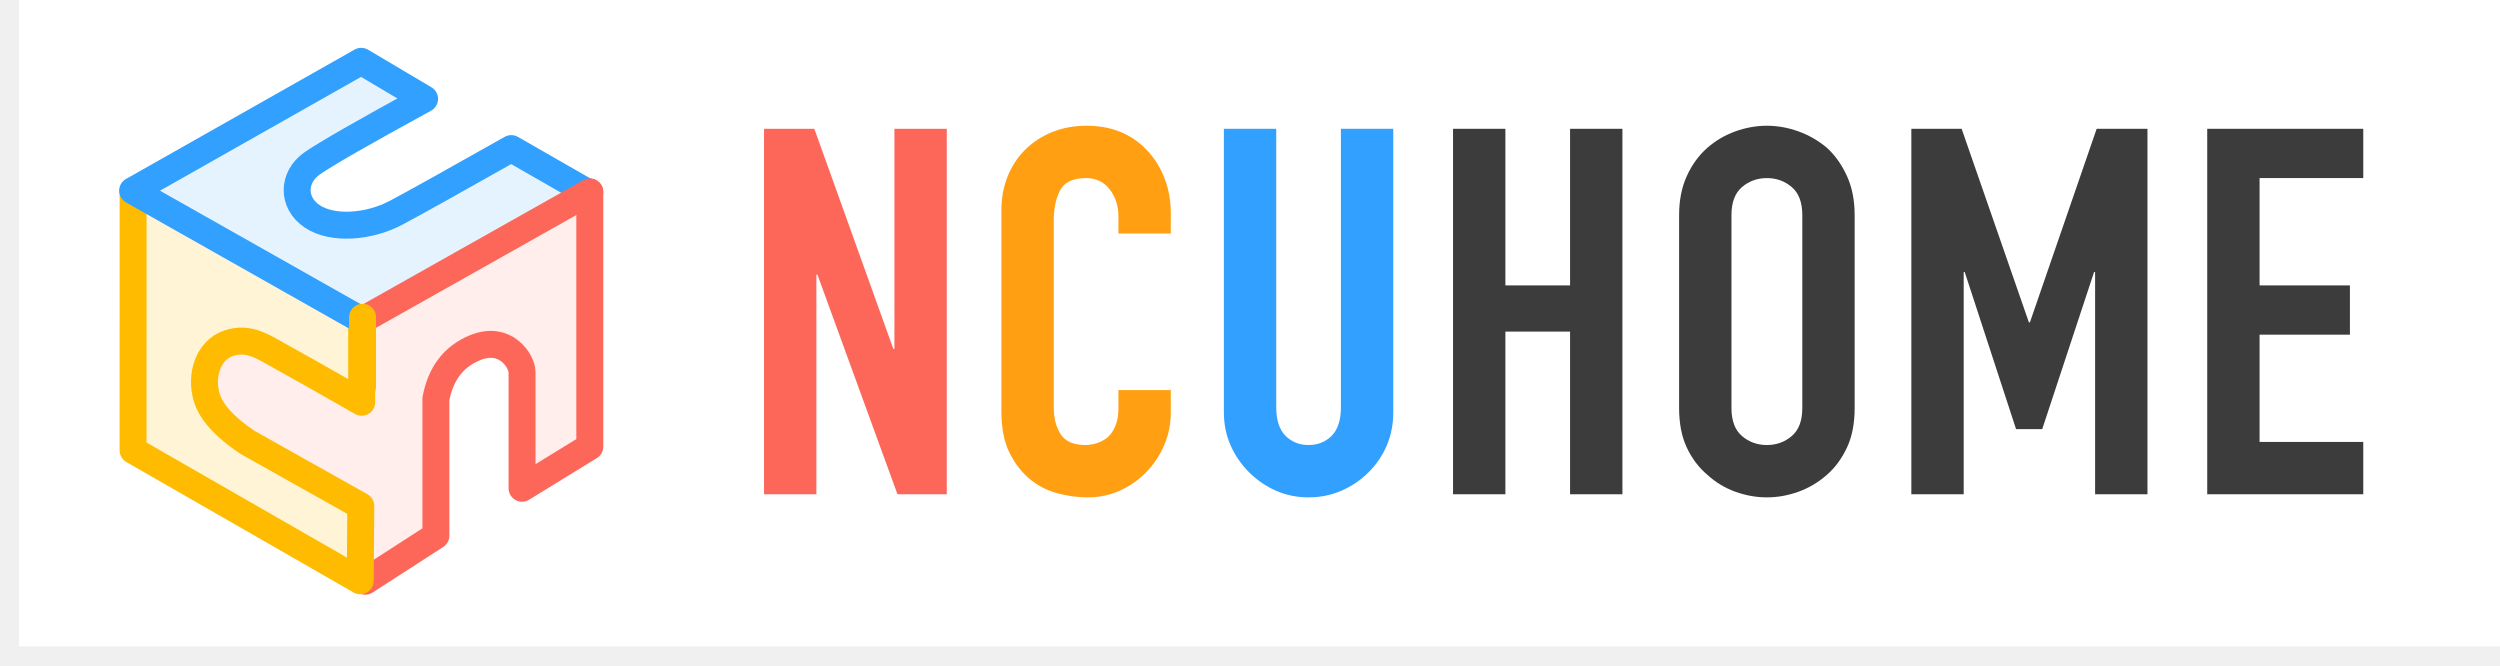
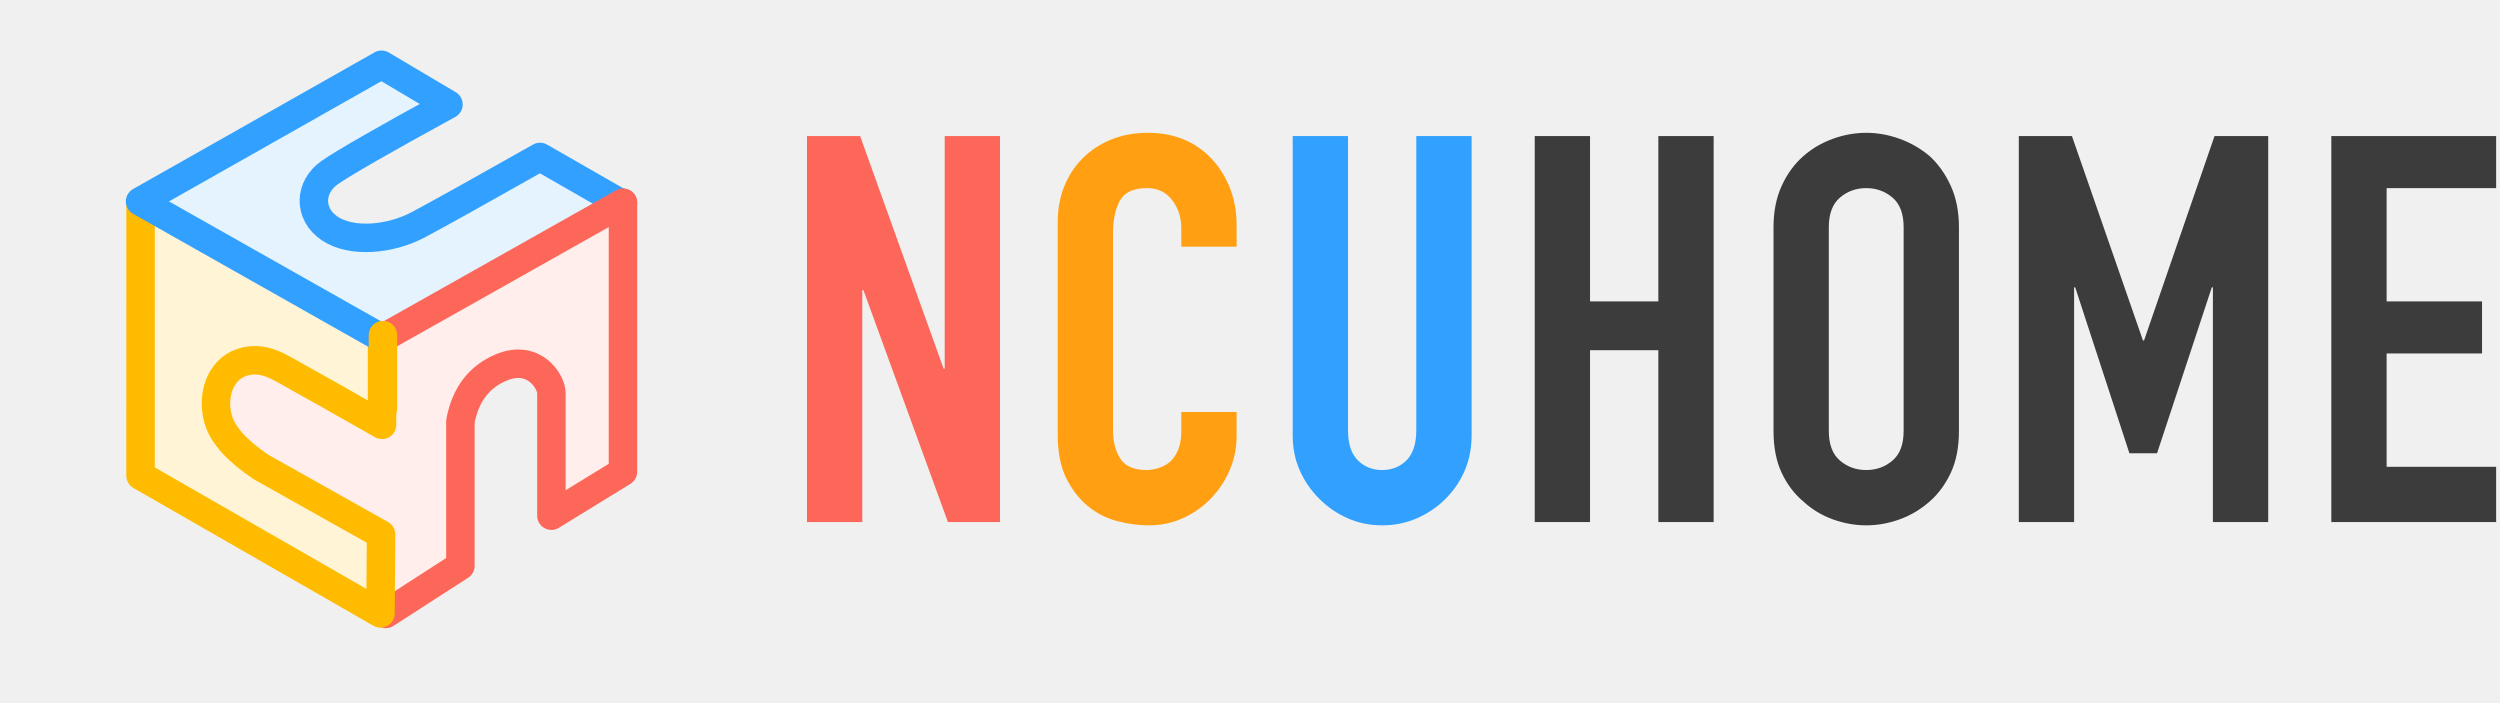
- <svg xmlns="http://www.w3.org/2000/svg" width="263px" height="70px" viewBox="0 0 263 70" version="1.1">
+ <svg xmlns="http://www.w3.org/2000/svg" width="249px" height="70px" viewBox="0 0 249 70" version="1.1">
  <g id="Vega" stroke="none" stroke-width="1" fill="none" fill-rule="evenodd">
    <g id="iPhone-X备份" transform="translate(-40, -595)">
      <g id="编组-3" transform="translate(42, 595)">
-         <rect id="矩形" fill="#FFFFFF" x="0" y="0" width="261" height="68" />
        <g id="NCUHOME" transform="translate(78.376, 13.228)" fill-rule="nonzero">
          <polygon id="N" fill="#FD675A" points="5.508 38.772 5.508 15.66 5.616 15.66 14.04 38.772 19.224 38.772 19.224 0.324 13.716 0.324 13.716 23.49 13.608 23.49 5.292 0.324 0 0.324 0 38.772" />
          <path d="M34.043,39.096 C35.267,39.096 36.41,38.853 37.472,38.367 C38.534,37.881 39.461,37.224 40.253,36.396 C41.045,35.568 41.666,34.623 42.116,33.561 C42.566,32.499 42.791,31.374 42.791,30.186 L42.791,30.186 L42.791,27.81 L37.283,27.81 L37.283,29.7 C37.283,30.456 37.175,31.086 36.959,31.59 C36.743,32.094 36.473,32.49 36.149,32.778 C35.789,33.066 35.402,33.273 34.988,33.399 C34.574,33.525 34.187,33.588 33.827,33.588 C32.567,33.588 31.694,33.21 31.208,32.454 C30.722,31.698 30.479,30.762 30.479,29.646 L30.479,29.646 L30.479,9.99 C30.479,8.694 30.704,7.623 31.154,6.777 C31.604,5.931 32.513,5.508 33.881,5.508 C34.925,5.508 35.753,5.904 36.365,6.696 C36.977,7.488 37.283,8.424 37.283,9.504 L37.283,9.504 L37.283,11.34 L42.791,11.34 L42.791,9.18 C42.791,7.848 42.566,6.615 42.116,5.481 C41.666,4.347 41.045,3.366 40.253,2.538 C38.633,0.846 36.527,0 33.935,0 C32.603,0 31.388,0.225 30.29,0.675 C29.192,1.125 28.247,1.746 27.455,2.538 C26.663,3.33 26.051,4.266 25.619,5.346 C25.187,6.426 24.971,7.596 24.971,8.856 L24.971,8.856 L24.971,30.024 C24.971,31.788 25.25,33.237 25.808,34.371 C26.366,35.505 27.077,36.432 27.941,37.152 C28.805,37.872 29.777,38.376 30.857,38.664 C31.937,38.952 32.999,39.096 34.043,39.096 Z" id="C" fill="#FF9F11" />
          <path d="M57.286,39.096 C58.51,39.096 59.662,38.862 60.742,38.394 C61.822,37.926 62.776,37.278 63.604,36.45 C64.432,35.622 65.071,34.677 65.521,33.615 C65.971,32.553 66.196,31.392 66.196,30.132 L66.196,30.132 L66.196,0.324 L60.688,0.324 L60.688,29.592 C60.688,30.96 60.364,31.968 59.716,32.616 C59.068,33.264 58.258,33.588 57.286,33.588 C56.314,33.588 55.504,33.264 54.856,32.616 C54.208,31.968 53.884,30.96 53.884,29.592 L53.884,29.592 L53.884,0.324 L48.376,0.324 L48.376,30.132 C48.376,31.392 48.61,32.553 49.078,33.615 C49.546,34.677 50.194,35.622 51.022,36.45 C51.85,37.278 52.795,37.926 53.857,38.394 C54.919,38.862 56.062,39.096 57.286,39.096 Z" id="U" fill="#31A0FE" />
          <path d="M77.991,38.772 L77.991,21.654 L84.795,21.654 L84.795,38.772 L90.303,38.772 L90.303,0.324 L84.795,0.324 L84.795,16.794 L77.991,16.794 L77.991,0.324 L72.483,0.324 L72.483,38.772 L77.991,38.772 Z M105.5,39.096 C106.616,39.096 107.723,38.898 108.821,38.502 C109.919,38.106 110.918,37.512 111.818,36.72 C112.682,35.964 113.384,35.01 113.924,33.858 C114.464,32.706 114.734,31.32 114.734,29.7 L114.734,29.7 L114.734,9.396 C114.734,7.848 114.464,6.48 113.924,5.292 C113.384,4.104 112.682,3.114 111.818,2.322 C110.918,1.566 109.919,0.99 108.821,0.594 C107.723,0.198 106.616,0 105.5,0 C104.384,0 103.277,0.198 102.179,0.594 C101.081,0.99 100.1,1.566 99.236,2.322 C98.336,3.114 97.616,4.104 97.076,5.292 C96.536,6.48 96.266,7.848 96.266,9.396 L96.266,9.396 L96.266,29.7 C96.266,31.32 96.536,32.706 97.076,33.858 C97.616,35.01 98.336,35.964 99.236,36.72 C100.1,37.512 101.081,38.106 102.179,38.502 C103.277,38.898 104.384,39.096 105.5,39.096 Z M105.5,33.588 C104.492,33.588 103.619,33.273 102.881,32.643 C102.143,32.013 101.774,31.032 101.774,29.7 L101.774,29.7 L101.774,9.396 C101.774,8.064 102.143,7.083 102.881,6.453 C103.619,5.823 104.492,5.508 105.5,5.508 C106.508,5.508 107.381,5.823 108.119,6.453 C108.857,7.083 109.226,8.064 109.226,9.396 L109.226,9.396 L109.226,29.7 C109.226,31.032 108.857,32.013 108.119,32.643 C107.381,33.273 106.508,33.588 105.5,33.588 Z M126.205,38.772 L126.205,15.39 L126.313,15.39 L131.713,31.914 L134.467,31.914 L139.921,15.39 L140.029,15.39 L140.029,38.772 L145.537,38.772 L145.537,0.324 L140.191,0.324 L133.171,20.682 L133.063,20.682 L125.989,0.324 L120.697,0.324 L120.697,38.772 L126.205,38.772 Z M168.24,38.772 L168.24,33.264 L157.332,33.264 L157.332,21.978 L166.836,21.978 L166.836,16.794 L157.332,16.794 L157.332,5.508 L168.24,5.508 L168.24,0.324 L151.824,0.324 L151.824,38.772 L168.24,38.772 Z" id="HOME" fill="#3C3C3C" />
        </g>
        <g id="编组-2">
          <path d="M35.438,61.146 L15.652,50.071 L17.893,24.936 L60.047,21.037 L60.047,47.504 L53.9,51.124 L53.164,39.267 C52.812,37.408 52.15,36.479 51.179,36.479 C49.723,36.479 45.489,37.112 44.37,40.679 C43.624,43.057 43.518,48.291 44.052,56.381 L35.438,61.146 Z" id="路径-24" fill="#FFEEEC" />
          <path d="M60.047,20.195 L60.047,46.985 L52.92,51.363 C52.92,43.945 52.92,39.872 52.92,39.143 C52.92,38.049 51.22,35.213 47.911,36.604 C45.705,37.532 44.353,39.317 43.856,41.959 L43.856,56.354 L36.427,61.146" id="路径-23" stroke="#FD675A" stroke-width="2.835" stroke-linecap="round" stroke-linejoin="round" />
          <path d="M0.281,40.717 L23.921,54.37 L47.751,40.532 L40.967,36.548 L29.192,43.535 C26.62,44.798 24.552,45.245 22.986,44.878 C20.639,44.327 18.734,42.278 19.193,40.009 C19.652,37.741 21.591,36.936 23.194,35.953 C24.263,35.298 27.053,33.65 31.565,31.009 L24.144,26.724" id="路径-22" stroke="#FFBB00" stroke-width="2.835" fill="#FFF4D5" stroke-linecap="round" stroke-linejoin="round" transform="translate(24.01578, 40.54693) rotate(-300) translate(-24.01578, -40.54693) " />
          <path d="M60.047,20.369 L51.786,15.633 C45.608,19.124 41.567,21.374 39.663,22.383 C36.806,23.897 32.986,24.193 30.848,22.763 C28.71,21.333 28.754,18.642 30.848,17.181 C32.244,16.207 36.184,13.947 42.666,10.402 L36,6.451 L11.953,20.062 L36,33.659" id="路径-22" stroke="#31A0FE" stroke-width="2.835" fill="#E5F3FF" stroke-linejoin="round" />
          <line x1="36.142" y1="33.659" x2="60.047" y2="20.195" id="路径-22" stroke="#FD675A" stroke-width="2.835" stroke-linecap="round" stroke-linejoin="round" />
          <line x1="36.142" y1="33.378" x2="36.142" y2="40.671" id="路径-25" stroke="#FFBB00" stroke-width="2.835" stroke-linecap="round" />
        </g>
      </g>
    </g>
  </g>
</svg>
